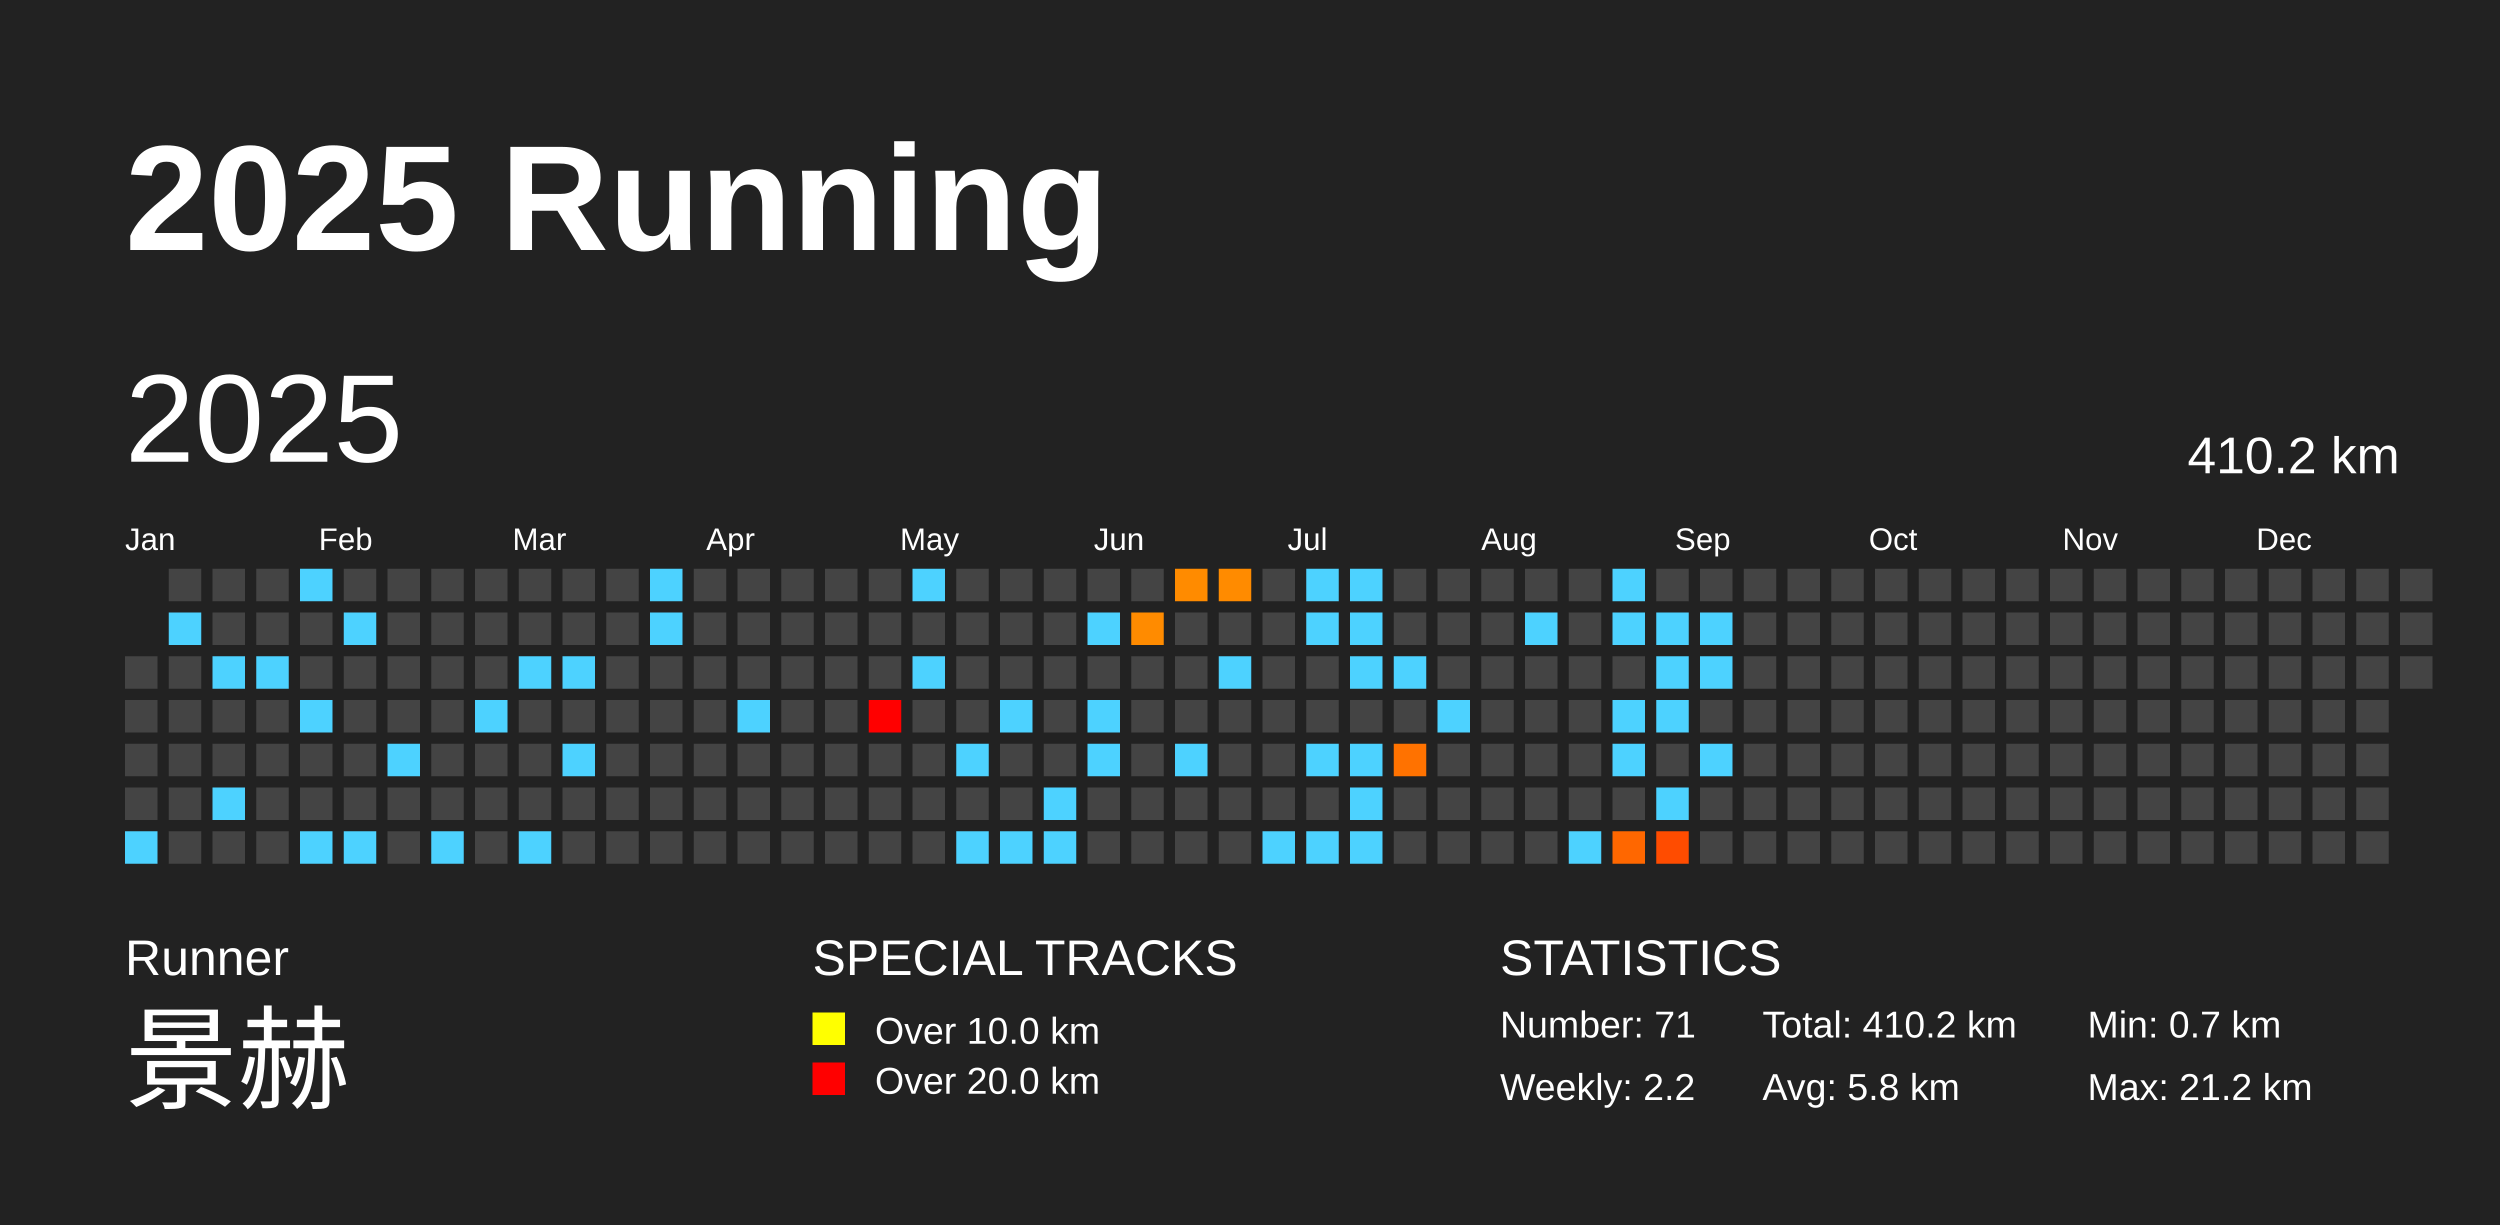
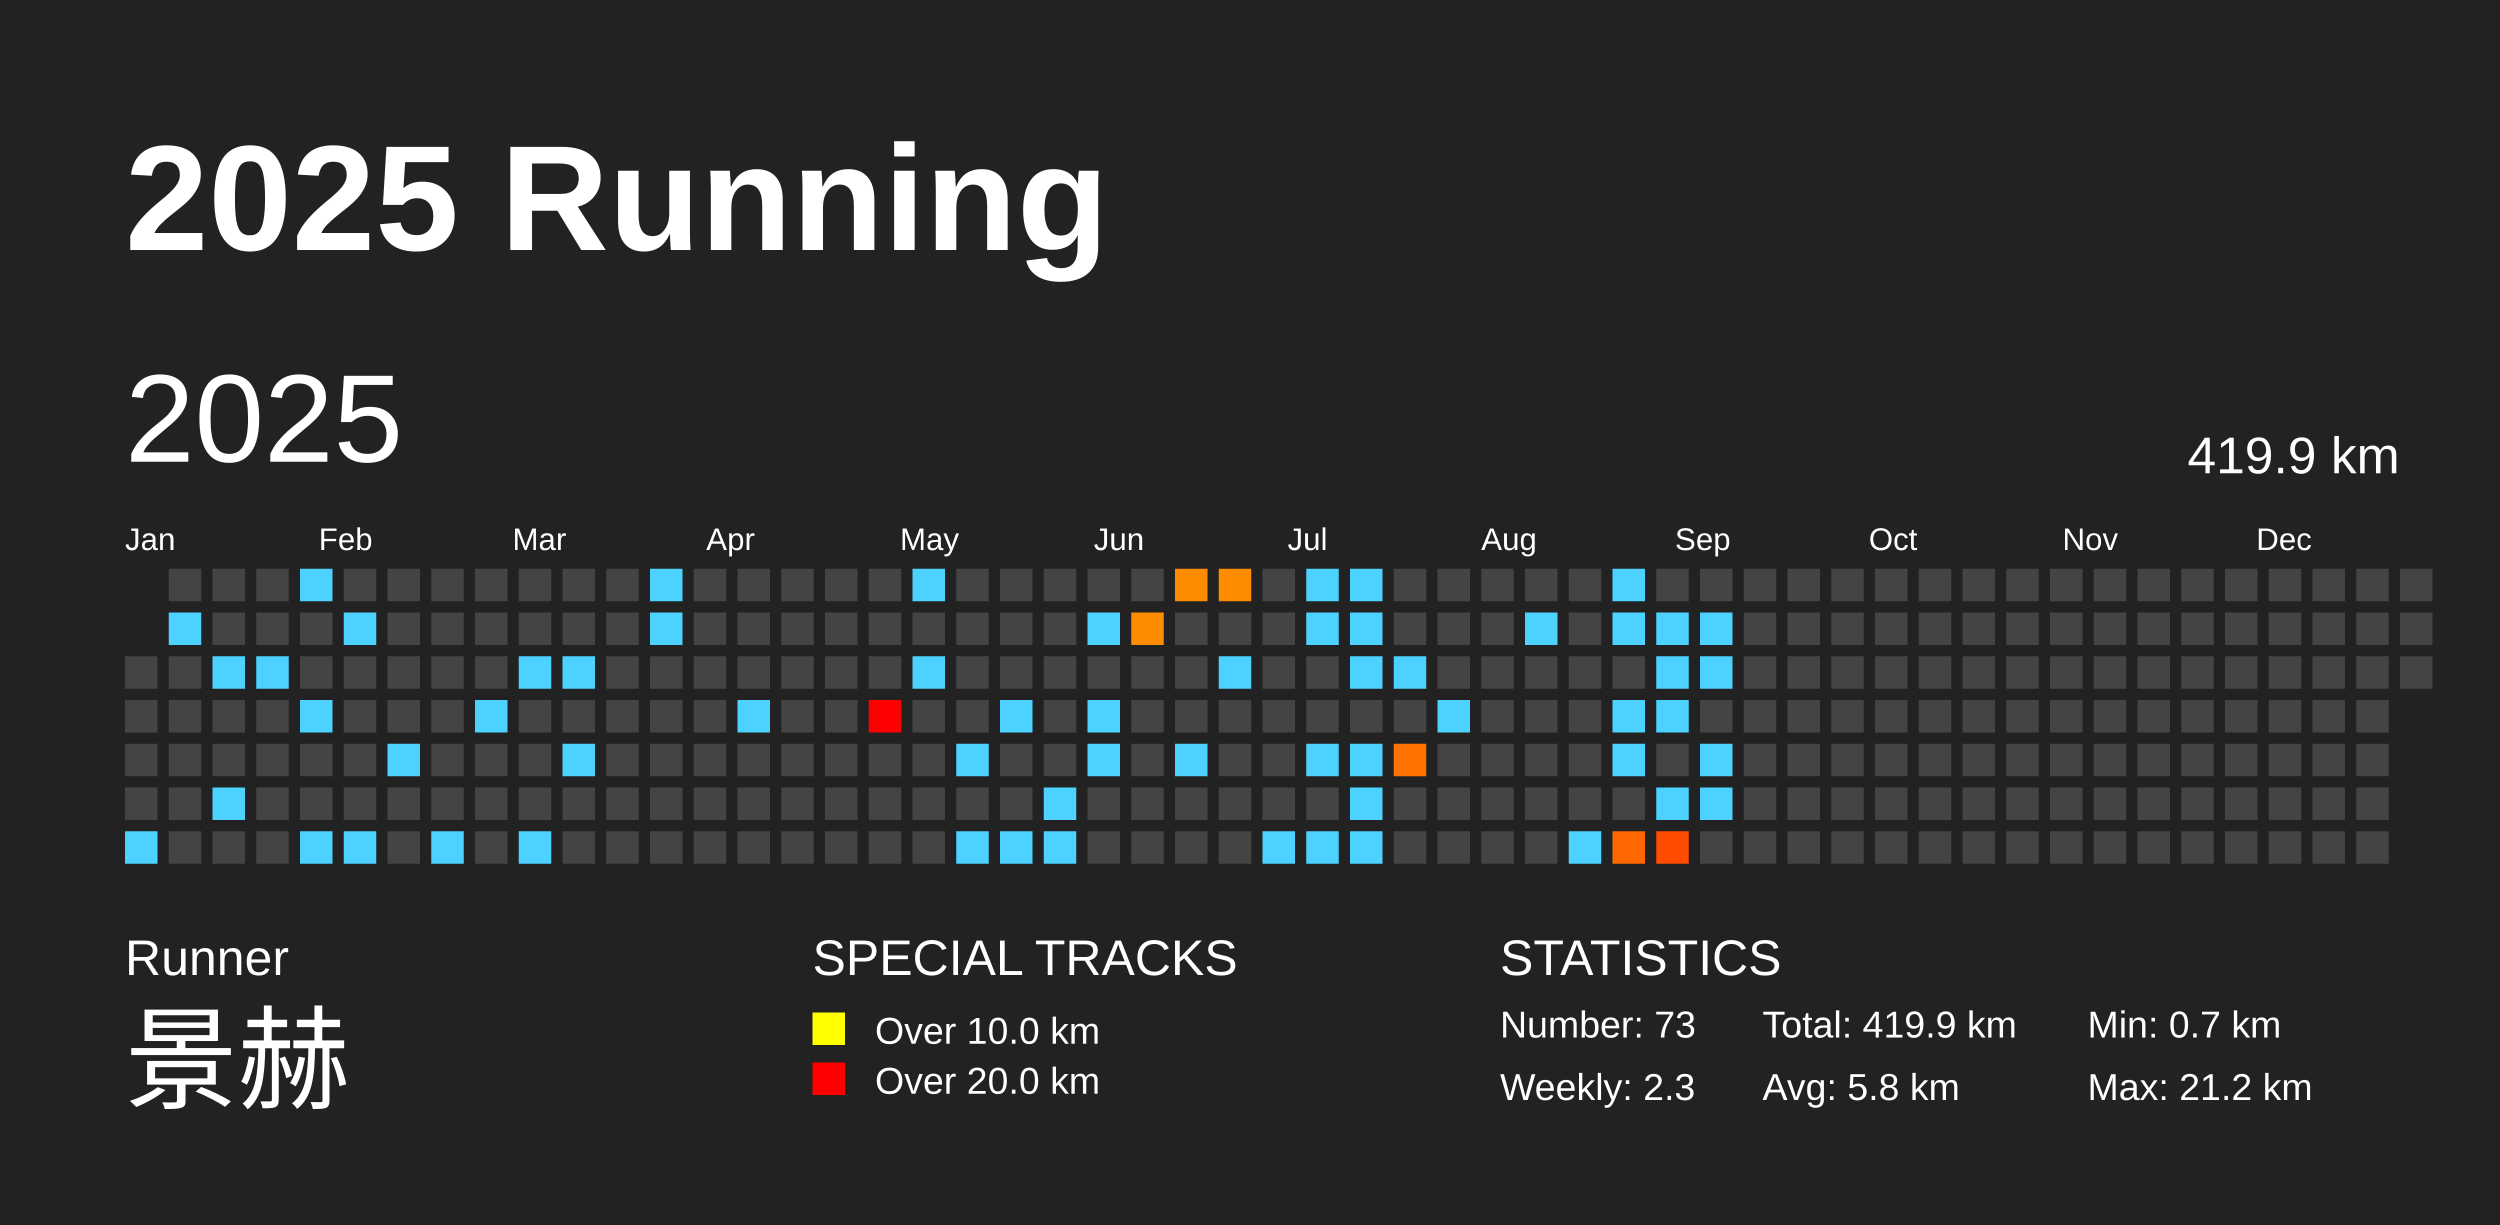
<svg xmlns="http://www.w3.org/2000/svg" baseProfile="full" height="98mm" version="1.1" viewBox="0,0,200,98" width="200mm">
  <defs />
  <rect fill="#222222" height="98" width="200" x="0" y="0" />
  <text fill="#FFFFFF" style="font-size:12px; font-family:Arial; font-weight:bold;" x="10" y="20">2025 Running</text>
  <text fill="#FFFFFF" style="font-size:4px; font-family:Arial" x="10" y="78">Runner</text>
  <text fill="#FFFFFF" style="font-size:9px; font-family:Arial" x="10" y="88">景赫</text>
  <text fill="#FFFFFF" style="font-size:4px; font-family:Arial" x="65" y="78">SPECIAL TRACKS</text>
  <rect fill="yellow" height="2.6" width="2.6" x="65" y="81" />
  <text fill="#FFFFFF" style="font-size:3px; font-family:Arial" x="70" y="83.5">Over 10.0 km</text>
  <rect fill="red" height="2.6" width="2.6" x="65" y="85" />
  <text fill="#FFFFFF" style="font-size:3px; font-family:Arial" x="70" y="87.5">Over 20.0 km</text>
  <text fill="#FFFFFF" style="font-size:4px; font-family:Arial" x="120" y="78">STATISTICS</text>
-   <text fill="#FFFFFF" style="font-size:3px; font-family:Arial" x="120" y="83">Number: 71</text>
-   <text fill="#FFFFFF" style="font-size:3px; font-family:Arial" x="120" y="88">Weekly: 2.2</text>
-   <text fill="#FFFFFF" style="font-size:3px; font-family:Arial" x="141" y="83">Total: 410.2 km</text>
+   <text fill="#FFFFFF" style="font-size:3px; font-family:Arial" x="120" y="83">Number: 73</text>
+   <text fill="#FFFFFF" style="font-size:3px; font-family:Arial" x="120" y="88">Weekly: 2.3</text>
+   <text fill="#FFFFFF" style="font-size:3px; font-family:Arial" x="141" y="83">Total: 419.9 km</text>
  <text fill="#FFFFFF" style="font-size:3px; font-family:Arial" x="141" y="88">Avg: 5.8 km</text>
  <text fill="#FFFFFF" style="font-size:3px; font-family:Arial" x="167" y="83">Min: 0.7 km</text>
  <text fill="#FFFFFF" style="font-size:3px; font-family:Arial" x="167" y="88">Max: 21.2 km</text>
  <text dominant-baseline="hanging" fill="#FFFFFF" style="font-size:10.0px; font-family:Arial;" x="10" y="30">2025</text>
-   <text dominant-baseline="hanging" fill="#FFFFFF" style="font-size:4.125px; font-family:Arial;" x="175" y="35">410.2 km</text>
+   <text dominant-baseline="hanging" fill="#FFFFFF" style="font-size:4.125px; font-family:Arial;" x="175" y="35">419.9 km</text>
  <text fill="#FFFFFF" style="font-size:2.5px; font-family:Arial" x="10.0" y="44">Jan</text>
  <text fill="#FFFFFF" style="font-size:2.5px; font-family:Arial" x="25.5" y="44">Feb</text>
  <text fill="#FFFFFF" style="font-size:2.5px; font-family:Arial" x="41.0" y="44">Mar</text>
  <text fill="#FFFFFF" style="font-size:2.5px; font-family:Arial" x="56.5" y="44">Apr</text>
  <text fill="#FFFFFF" style="font-size:2.5px; font-family:Arial" x="72.0" y="44">May</text>
  <text fill="#FFFFFF" style="font-size:2.5px; font-family:Arial" x="87.5" y="44">Jun</text>
  <text fill="#FFFFFF" style="font-size:2.5px; font-family:Arial" x="103.0" y="44">Jul</text>
  <text fill="#FFFFFF" style="font-size:2.5px; font-family:Arial" x="118.5" y="44">Aug</text>
  <text fill="#FFFFFF" style="font-size:2.5px; font-family:Arial" x="134.0" y="44">Sep</text>
  <text fill="#FFFFFF" style="font-size:2.5px; font-family:Arial" x="149.5" y="44">Oct</text>
  <text fill="#FFFFFF" style="font-size:2.5px; font-family:Arial" x="165.0" y="44">Nov</text>
  <text fill="#FFFFFF" style="font-size:2.5px; font-family:Arial" x="180.5" y="44">Dec</text>
  <rect fill="#444444" height="2.6" width="2.6" x="10.0" y="52.5" />
  <rect fill="#444444" height="2.6" width="2.6" x="10.0" y="56.0" />
  <rect fill="#444444" height="2.6" width="2.6" x="10.0" y="59.5" />
  <rect fill="#444444" height="2.6" width="2.6" x="10.0" y="63.0" />
  <rect fill="#4dd2ff" height="2.6" width="2.6" x="10.0" y="66.5" />
  <rect fill="#444444" height="2.6" width="2.6" x="13.5" y="45.5" />
  <rect fill="#4dd2ff" height="2.6" width="2.6" x="13.5" y="49.0" />
  <rect fill="#444444" height="2.6" width="2.6" x="13.5" y="52.5" />
  <rect fill="#444444" height="2.6" width="2.6" x="13.5" y="56.0" />
  <rect fill="#444444" height="2.6" width="2.6" x="13.5" y="59.5" />
  <rect fill="#444444" height="2.6" width="2.6" x="13.5" y="63.0" />
  <rect fill="#444444" height="2.6" width="2.6" x="13.5" y="66.5" />
  <rect fill="#444444" height="2.6" width="2.6" x="17.0" y="45.5" />
  <rect fill="#444444" height="2.6" width="2.6" x="17.0" y="49.0" />
  <rect fill="#4dd2ff" height="2.6" width="2.6" x="17.0" y="52.5" />
  <rect fill="#444444" height="2.6" width="2.6" x="17.0" y="56.0" />
  <rect fill="#444444" height="2.6" width="2.6" x="17.0" y="59.5" />
  <rect fill="#4dd2ff" height="2.6" width="2.6" x="17.0" y="63.0" />
  <rect fill="#444444" height="2.6" width="2.6" x="17.0" y="66.5" />
  <rect fill="#444444" height="2.6" width="2.6" x="20.5" y="45.5" />
  <rect fill="#444444" height="2.6" width="2.6" x="20.5" y="49.0" />
  <rect fill="#4dd2ff" height="2.6" width="2.6" x="20.5" y="52.5" />
  <rect fill="#444444" height="2.6" width="2.6" x="20.5" y="56.0" />
  <rect fill="#444444" height="2.6" width="2.6" x="20.5" y="59.5" />
  <rect fill="#444444" height="2.6" width="2.6" x="20.5" y="63.0" />
  <rect fill="#444444" height="2.6" width="2.6" x="20.5" y="66.5" />
  <rect fill="#4dd2ff" height="2.6" width="2.6" x="24.0" y="45.5" />
  <rect fill="#444444" height="2.6" width="2.6" x="24.0" y="49.0" />
  <rect fill="#444444" height="2.6" width="2.6" x="24.0" y="52.5" />
  <rect fill="#4dd2ff" height="2.6" width="2.6" x="24.0" y="56.0" />
  <rect fill="#444444" height="2.6" width="2.6" x="24.0" y="59.5" />
  <rect fill="#444444" height="2.6" width="2.6" x="24.0" y="63.0" />
  <rect fill="#4dd2ff" height="2.6" width="2.6" x="24.0" y="66.5" />
  <rect fill="#444444" height="2.6" width="2.6" x="27.5" y="45.5" />
  <rect fill="#4dd2ff" height="2.6" width="2.6" x="27.5" y="49.0" />
  <rect fill="#444444" height="2.6" width="2.6" x="27.5" y="52.5" />
  <rect fill="#444444" height="2.6" width="2.6" x="27.5" y="56.0" />
  <rect fill="#444444" height="2.6" width="2.6" x="27.5" y="59.5" />
  <rect fill="#444444" height="2.6" width="2.6" x="27.5" y="63.0" />
  <rect fill="#4dd2ff" height="2.6" width="2.6" x="27.5" y="66.5" />
  <rect fill="#444444" height="2.6" width="2.6" x="31.0" y="45.5" />
  <rect fill="#444444" height="2.6" width="2.6" x="31.0" y="49.0" />
  <rect fill="#444444" height="2.6" width="2.6" x="31.0" y="52.5" />
  <rect fill="#444444" height="2.6" width="2.6" x="31.0" y="56.0" />
  <rect fill="#4dd2ff" height="2.6" width="2.6" x="31.0" y="59.5" />
  <rect fill="#444444" height="2.6" width="2.6" x="31.0" y="63.0" />
  <rect fill="#444444" height="2.6" width="2.6" x="31.0" y="66.5" />
  <rect fill="#444444" height="2.6" width="2.6" x="34.5" y="45.5" />
  <rect fill="#444444" height="2.6" width="2.6" x="34.5" y="49.0" />
  <rect fill="#444444" height="2.6" width="2.6" x="34.5" y="52.5" />
  <rect fill="#444444" height="2.6" width="2.6" x="34.5" y="56.0" />
  <rect fill="#444444" height="2.6" width="2.6" x="34.5" y="59.5" />
  <rect fill="#444444" height="2.6" width="2.6" x="34.5" y="63.0" />
  <rect fill="#4dd2ff" height="2.6" width="2.6" x="34.5" y="66.5" />
  <rect fill="#444444" height="2.6" width="2.6" x="38.0" y="45.5" />
  <rect fill="#444444" height="2.6" width="2.6" x="38.0" y="49.0" />
  <rect fill="#444444" height="2.6" width="2.6" x="38.0" y="52.5" />
  <rect fill="#4dd2ff" height="2.6" width="2.6" x="38.0" y="56.0" />
  <rect fill="#444444" height="2.6" width="2.6" x="38.0" y="59.5" />
  <rect fill="#444444" height="2.6" width="2.6" x="38.0" y="63.0" />
  <rect fill="#444444" height="2.6" width="2.6" x="38.0" y="66.5" />
  <rect fill="#444444" height="2.6" width="2.6" x="41.5" y="45.5" />
  <rect fill="#444444" height="2.6" width="2.6" x="41.5" y="49.0" />
  <rect fill="#4dd2ff" height="2.6" width="2.6" x="41.5" y="52.5" />
  <rect fill="#444444" height="2.6" width="2.6" x="41.5" y="56.0" />
  <rect fill="#444444" height="2.6" width="2.6" x="41.5" y="59.5" />
  <rect fill="#444444" height="2.6" width="2.6" x="41.5" y="63.0" />
  <rect fill="#4dd2ff" height="2.6" width="2.6" x="41.5" y="66.5" />
  <rect fill="#444444" height="2.6" width="2.6" x="45.0" y="45.5" />
  <rect fill="#444444" height="2.6" width="2.6" x="45.0" y="49.0" />
  <rect fill="#4dd2ff" height="2.6" width="2.6" x="45.0" y="52.5" />
  <rect fill="#444444" height="2.6" width="2.6" x="45.0" y="56.0" />
  <rect fill="#4dd2ff" height="2.6" width="2.6" x="45.0" y="59.5" />
  <rect fill="#444444" height="2.6" width="2.6" x="45.0" y="63.0" />
  <rect fill="#444444" height="2.6" width="2.6" x="45.0" y="66.5" />
  <rect fill="#444444" height="2.6" width="2.6" x="48.5" y="45.5" />
  <rect fill="#444444" height="2.6" width="2.6" x="48.5" y="49.0" />
  <rect fill="#444444" height="2.6" width="2.6" x="48.5" y="52.5" />
  <rect fill="#444444" height="2.6" width="2.6" x="48.5" y="56.0" />
  <rect fill="#444444" height="2.6" width="2.6" x="48.5" y="59.5" />
  <rect fill="#444444" height="2.6" width="2.6" x="48.5" y="63.0" />
  <rect fill="#444444" height="2.6" width="2.6" x="48.5" y="66.5" />
  <rect fill="#4dd2ff" height="2.6" width="2.6" x="52.0" y="45.5" />
  <rect fill="#4dd2ff" height="2.6" width="2.6" x="52.0" y="49.0" />
  <rect fill="#444444" height="2.6" width="2.6" x="52.0" y="52.5" />
  <rect fill="#444444" height="2.6" width="2.6" x="52.0" y="56.0" />
  <rect fill="#444444" height="2.6" width="2.6" x="52.0" y="59.5" />
  <rect fill="#444444" height="2.6" width="2.6" x="52.0" y="63.0" />
  <rect fill="#444444" height="2.6" width="2.6" x="52.0" y="66.5" />
  <rect fill="#444444" height="2.6" width="2.6" x="55.5" y="45.5" />
  <rect fill="#444444" height="2.6" width="2.6" x="55.5" y="49.0" />
  <rect fill="#444444" height="2.6" width="2.6" x="55.5" y="52.5" />
  <rect fill="#444444" height="2.6" width="2.6" x="55.5" y="56.0" />
  <rect fill="#444444" height="2.6" width="2.6" x="55.5" y="59.5" />
  <rect fill="#444444" height="2.6" width="2.6" x="55.5" y="63.0" />
  <rect fill="#444444" height="2.6" width="2.6" x="55.5" y="66.5" />
  <rect fill="#444444" height="2.6" width="2.6" x="59.0" y="45.5" />
  <rect fill="#444444" height="2.6" width="2.6" x="59.0" y="49.0" />
  <rect fill="#444444" height="2.6" width="2.6" x="59.0" y="52.5" />
  <rect fill="#4dd2ff" height="2.6" width="2.6" x="59.0" y="56.0" />
  <rect fill="#444444" height="2.6" width="2.6" x="59.0" y="59.5" />
  <rect fill="#444444" height="2.6" width="2.6" x="59.0" y="63.0" />
  <rect fill="#444444" height="2.6" width="2.6" x="59.0" y="66.5" />
  <rect fill="#444444" height="2.6" width="2.6" x="62.5" y="45.5" />
  <rect fill="#444444" height="2.6" width="2.6" x="62.5" y="49.0" />
  <rect fill="#444444" height="2.6" width="2.6" x="62.5" y="52.5" />
  <rect fill="#444444" height="2.6" width="2.6" x="62.5" y="56.0" />
  <rect fill="#444444" height="2.6" width="2.6" x="62.5" y="59.5" />
  <rect fill="#444444" height="2.6" width="2.6" x="62.5" y="63.0" />
  <rect fill="#444444" height="2.6" width="2.6" x="62.5" y="66.5" />
  <rect fill="#444444" height="2.6" width="2.6" x="66.0" y="45.5" />
  <rect fill="#444444" height="2.6" width="2.6" x="66.0" y="49.0" />
  <rect fill="#444444" height="2.6" width="2.6" x="66.0" y="52.5" />
  <rect fill="#444444" height="2.6" width="2.6" x="66.0" y="56.0" />
  <rect fill="#444444" height="2.6" width="2.6" x="66.0" y="59.5" />
  <rect fill="#444444" height="2.6" width="2.6" x="66.0" y="63.0" />
  <rect fill="#444444" height="2.6" width="2.6" x="66.0" y="66.5" />
  <rect fill="#444444" height="2.6" width="2.6" x="69.5" y="45.5" />
  <rect fill="#444444" height="2.6" width="2.6" x="69.5" y="49.0" />
  <rect fill="#444444" height="2.6" width="2.6" x="69.5" y="52.5" />
  <rect fill="red" height="2.6" width="2.6" x="69.5" y="56.0" />
  <rect fill="#444444" height="2.6" width="2.6" x="69.5" y="59.5" />
  <rect fill="#444444" height="2.6" width="2.6" x="69.5" y="63.0" />
  <rect fill="#444444" height="2.6" width="2.6" x="69.5" y="66.5" />
  <rect fill="#4dd2ff" height="2.6" width="2.6" x="73.0" y="45.5" />
  <rect fill="#444444" height="2.6" width="2.6" x="73.0" y="49.0" />
  <rect fill="#4dd2ff" height="2.6" width="2.6" x="73.0" y="52.5" />
  <rect fill="#444444" height="2.6" width="2.6" x="73.0" y="56.0" />
  <rect fill="#444444" height="2.6" width="2.6" x="73.0" y="59.5" />
  <rect fill="#444444" height="2.6" width="2.6" x="73.0" y="63.0" />
  <rect fill="#444444" height="2.6" width="2.6" x="73.0" y="66.5" />
  <rect fill="#444444" height="2.6" width="2.6" x="76.5" y="45.5" />
  <rect fill="#444444" height="2.6" width="2.6" x="76.5" y="49.0" />
  <rect fill="#444444" height="2.6" width="2.6" x="76.5" y="52.5" />
  <rect fill="#444444" height="2.6" width="2.6" x="76.5" y="56.0" />
  <rect fill="#4dd2ff" height="2.6" width="2.6" x="76.5" y="59.5" />
  <rect fill="#444444" height="2.6" width="2.6" x="76.5" y="63.0" />
  <rect fill="#4dd2ff" height="2.6" width="2.6" x="76.5" y="66.5" />
  <rect fill="#444444" height="2.6" width="2.6" x="80.0" y="45.5" />
  <rect fill="#444444" height="2.6" width="2.6" x="80.0" y="49.0" />
  <rect fill="#444444" height="2.6" width="2.6" x="80.0" y="52.5" />
  <rect fill="#4dd2ff" height="2.6" width="2.6" x="80.0" y="56.0" />
  <rect fill="#444444" height="2.6" width="2.6" x="80.0" y="59.5" />
  <rect fill="#444444" height="2.6" width="2.6" x="80.0" y="63.0" />
  <rect fill="#4dd2ff" height="2.6" width="2.6" x="80.0" y="66.5" />
  <rect fill="#444444" height="2.6" width="2.6" x="83.5" y="45.5" />
  <rect fill="#444444" height="2.6" width="2.6" x="83.5" y="49.0" />
  <rect fill="#444444" height="2.6" width="2.6" x="83.5" y="52.5" />
  <rect fill="#444444" height="2.6" width="2.6" x="83.5" y="56.0" />
  <rect fill="#444444" height="2.6" width="2.6" x="83.5" y="59.5" />
  <rect fill="#4dd2ff" height="2.6" width="2.6" x="83.5" y="63.0" />
  <rect fill="#4dd2ff" height="2.6" width="2.6" x="83.5" y="66.5" />
  <rect fill="#444444" height="2.6" width="2.6" x="87.0" y="45.5" />
  <rect fill="#4dd2ff" height="2.6" width="2.6" x="87.0" y="49.0" />
  <rect fill="#444444" height="2.6" width="2.6" x="87.0" y="52.5" />
  <rect fill="#4dd2ff" height="2.6" width="2.6" x="87.0" y="56.0" />
  <rect fill="#4dd2ff" height="2.6" width="2.6" x="87.0" y="59.5" />
  <rect fill="#444444" height="2.6" width="2.6" x="87.0" y="63.0" />
  <rect fill="#444444" height="2.6" width="2.6" x="87.0" y="66.5" />
  <rect fill="#444444" height="2.6" width="2.6" x="90.5" y="45.5" />
  <rect fill="#ff8b00" height="2.6" width="2.6" x="90.5" y="49.0" />
  <rect fill="#444444" height="2.6" width="2.6" x="90.5" y="52.5" />
  <rect fill="#444444" height="2.6" width="2.6" x="90.5" y="56.0" />
  <rect fill="#444444" height="2.6" width="2.6" x="90.5" y="59.5" />
  <rect fill="#444444" height="2.6" width="2.6" x="90.5" y="63.0" />
  <rect fill="#444444" height="2.6" width="2.6" x="90.5" y="66.5" />
  <rect fill="#ff8b00" height="2.6" width="2.6" x="94.0" y="45.5" />
  <rect fill="#444444" height="2.6" width="2.6" x="94.0" y="49.0" />
  <rect fill="#444444" height="2.6" width="2.6" x="94.0" y="52.5" />
  <rect fill="#444444" height="2.6" width="2.6" x="94.0" y="56.0" />
  <rect fill="#4dd2ff" height="2.6" width="2.6" x="94.0" y="59.5" />
  <rect fill="#444444" height="2.6" width="2.6" x="94.0" y="63.0" />
  <rect fill="#444444" height="2.6" width="2.6" x="94.0" y="66.5" />
  <rect fill="#ff8b00" height="2.6" width="2.6" x="97.5" y="45.5" />
  <rect fill="#444444" height="2.6" width="2.6" x="97.5" y="49.0" />
  <rect fill="#4dd2ff" height="2.6" width="2.6" x="97.5" y="52.5" />
  <rect fill="#444444" height="2.6" width="2.6" x="97.5" y="56.0" />
  <rect fill="#444444" height="2.6" width="2.6" x="97.5" y="59.5" />
  <rect fill="#444444" height="2.6" width="2.6" x="97.5" y="63.0" />
  <rect fill="#444444" height="2.6" width="2.6" x="97.5" y="66.5" />
  <rect fill="#444444" height="2.6" width="2.6" x="101.0" y="45.5" />
  <rect fill="#444444" height="2.6" width="2.6" x="101.0" y="49.0" />
  <rect fill="#444444" height="2.6" width="2.6" x="101.0" y="52.5" />
  <rect fill="#444444" height="2.6" width="2.6" x="101.0" y="56.0" />
  <rect fill="#444444" height="2.6" width="2.6" x="101.0" y="59.5" />
  <rect fill="#444444" height="2.6" width="2.6" x="101.0" y="63.0" />
  <rect fill="#4dd2ff" height="2.6" width="2.6" x="101.0" y="66.5" />
  <rect fill="#4dd2ff" height="2.6" width="2.6" x="104.5" y="45.5" />
  <rect fill="#4dd2ff" height="2.6" width="2.6" x="104.5" y="49.0" />
  <rect fill="#444444" height="2.6" width="2.6" x="104.5" y="52.5" />
  <rect fill="#444444" height="2.6" width="2.6" x="104.5" y="56.0" />
  <rect fill="#4dd2ff" height="2.6" width="2.6" x="104.5" y="59.5" />
  <rect fill="#444444" height="2.6" width="2.6" x="104.5" y="63.0" />
  <rect fill="#4dd2ff" height="2.6" width="2.6" x="104.5" y="66.5" />
  <rect fill="#4dd2ff" height="2.6" width="2.6" x="108.0" y="45.5" />
  <rect fill="#4dd2ff" height="2.6" width="2.6" x="108.0" y="49.0" />
  <rect fill="#4dd2ff" height="2.6" width="2.6" x="108.0" y="52.5" />
  <rect fill="#444444" height="2.6" width="2.6" x="108.0" y="56.0" />
  <rect fill="#4dd2ff" height="2.6" width="2.6" x="108.0" y="59.5" />
  <rect fill="#4dd2ff" height="2.6" width="2.6" x="108.0" y="63.0" />
  <rect fill="#4dd2ff" height="2.6" width="2.6" x="108.0" y="66.5" />
  <rect fill="#444444" height="2.6" width="2.6" x="111.5" y="45.5" />
  <rect fill="#444444" height="2.6" width="2.6" x="111.5" y="49.0" />
  <rect fill="#4dd2ff" height="2.6" width="2.6" x="111.5" y="52.5" />
  <rect fill="#444444" height="2.6" width="2.6" x="111.5" y="56.0" />
  <rect fill="#ff7200" height="2.6" width="2.6" x="111.5" y="59.5" />
  <rect fill="#444444" height="2.6" width="2.6" x="111.5" y="63.0" />
  <rect fill="#444444" height="2.6" width="2.6" x="111.5" y="66.5" />
  <rect fill="#444444" height="2.6" width="2.6" x="115.0" y="45.5" />
  <rect fill="#444444" height="2.6" width="2.6" x="115.0" y="49.0" />
  <rect fill="#444444" height="2.6" width="2.6" x="115.0" y="52.5" />
  <rect fill="#4dd2ff" height="2.6" width="2.6" x="115.0" y="56.0" />
  <rect fill="#444444" height="2.6" width="2.6" x="115.0" y="59.5" />
  <rect fill="#444444" height="2.6" width="2.6" x="115.0" y="63.0" />
  <rect fill="#444444" height="2.6" width="2.6" x="115.0" y="66.5" />
  <rect fill="#444444" height="2.6" width="2.6" x="118.5" y="45.5" />
  <rect fill="#444444" height="2.6" width="2.6" x="118.5" y="49.0" />
  <rect fill="#444444" height="2.6" width="2.6" x="118.5" y="52.5" />
  <rect fill="#444444" height="2.6" width="2.6" x="118.5" y="56.0" />
  <rect fill="#444444" height="2.6" width="2.6" x="118.5" y="59.5" />
  <rect fill="#444444" height="2.6" width="2.6" x="118.5" y="63.0" />
  <rect fill="#444444" height="2.6" width="2.6" x="118.5" y="66.5" />
  <rect fill="#444444" height="2.6" width="2.6" x="122.0" y="45.5" />
  <rect fill="#4dd2ff" height="2.6" width="2.6" x="122.0" y="49.0" />
  <rect fill="#444444" height="2.6" width="2.6" x="122.0" y="52.5" />
  <rect fill="#444444" height="2.6" width="2.6" x="122.0" y="56.0" />
  <rect fill="#444444" height="2.6" width="2.6" x="122.0" y="59.5" />
  <rect fill="#444444" height="2.6" width="2.6" x="122.0" y="63.0" />
  <rect fill="#444444" height="2.6" width="2.6" x="122.0" y="66.5" />
  <rect fill="#444444" height="2.6" width="2.6" x="125.5" y="45.5" />
  <rect fill="#444444" height="2.6" width="2.6" x="125.5" y="49.0" />
  <rect fill="#444444" height="2.6" width="2.6" x="125.5" y="52.5" />
  <rect fill="#444444" height="2.6" width="2.6" x="125.5" y="56.0" />
  <rect fill="#444444" height="2.6" width="2.6" x="125.5" y="59.5" />
  <rect fill="#444444" height="2.6" width="2.6" x="125.5" y="63.0" />
  <rect fill="#4dd2ff" height="2.6" width="2.6" x="125.5" y="66.5" />
  <rect fill="#4dd2ff" height="2.6" width="2.6" x="129.0" y="45.5" />
  <rect fill="#4dd2ff" height="2.6" width="2.6" x="129.0" y="49.0" />
  <rect fill="#444444" height="2.6" width="2.6" x="129.0" y="52.5" />
  <rect fill="#4dd2ff" height="2.6" width="2.6" x="129.0" y="56.0" />
  <rect fill="#4dd2ff" height="2.6" width="2.6" x="129.0" y="59.5" />
  <rect fill="#444444" height="2.6" width="2.6" x="129.0" y="63.0" />
  <rect fill="#ff6700" height="2.6" width="2.6" x="129.0" y="66.5" />
  <rect fill="#444444" height="2.6" width="2.6" x="132.5" y="45.5" />
  <rect fill="#4dd2ff" height="2.6" width="2.6" x="132.5" y="49.0" />
  <rect fill="#4dd2ff" height="2.6" width="2.6" x="132.5" y="52.5" />
  <rect fill="#4dd2ff" height="2.6" width="2.6" x="132.5" y="56.0" />
  <rect fill="#444444" height="2.6" width="2.6" x="132.5" y="59.5" />
  <rect fill="#4dd2ff" height="2.6" width="2.6" x="132.5" y="63.0" />
  <rect fill="#ff4c00" height="2.6" width="2.6" x="132.5" y="66.5" />
  <rect fill="#444444" height="2.6" width="2.6" x="136.0" y="45.5" />
  <rect fill="#4dd2ff" height="2.6" width="2.6" x="136.0" y="49.0" />
  <rect fill="#4dd2ff" height="2.6" width="2.6" x="136.0" y="52.5" />
  <rect fill="#444444" height="2.6" width="2.6" x="136.0" y="56.0" />
  <rect fill="#4dd2ff" height="2.6" width="2.6" x="136.0" y="59.5" />
-   <rect fill="#444444" height="2.6" width="2.6" x="136.0" y="63.0" />
+   <rect fill="#4dd2ff" height="2.6" width="2.6" x="136.0" y="63.0" />
  <rect fill="#444444" height="2.6" width="2.6" x="136.0" y="66.5" />
  <rect fill="#444444" height="2.6" width="2.6" x="139.5" y="45.5" />
  <rect fill="#444444" height="2.6" width="2.6" x="139.5" y="49.0" />
  <rect fill="#444444" height="2.6" width="2.6" x="139.5" y="52.5" />
  <rect fill="#444444" height="2.6" width="2.6" x="139.5" y="56.0" />
  <rect fill="#444444" height="2.6" width="2.6" x="139.5" y="59.5" />
  <rect fill="#444444" height="2.6" width="2.6" x="139.5" y="63.0" />
  <rect fill="#444444" height="2.6" width="2.6" x="139.5" y="66.5" />
  <rect fill="#444444" height="2.6" width="2.6" x="143.0" y="45.5" />
  <rect fill="#444444" height="2.6" width="2.6" x="143.0" y="49.0" />
  <rect fill="#444444" height="2.6" width="2.6" x="143.0" y="52.5" />
  <rect fill="#444444" height="2.6" width="2.6" x="143.0" y="56.0" />
  <rect fill="#444444" height="2.6" width="2.6" x="143.0" y="59.5" />
  <rect fill="#444444" height="2.6" width="2.6" x="143.0" y="63.0" />
  <rect fill="#444444" height="2.6" width="2.6" x="143.0" y="66.5" />
  <rect fill="#444444" height="2.6" width="2.6" x="146.5" y="45.5" />
  <rect fill="#444444" height="2.6" width="2.6" x="146.5" y="49.0" />
  <rect fill="#444444" height="2.6" width="2.6" x="146.5" y="52.5" />
  <rect fill="#444444" height="2.6" width="2.6" x="146.5" y="56.0" />
  <rect fill="#444444" height="2.6" width="2.6" x="146.5" y="59.5" />
  <rect fill="#444444" height="2.6" width="2.6" x="146.5" y="63.0" />
  <rect fill="#444444" height="2.6" width="2.6" x="146.5" y="66.5" />
  <rect fill="#444444" height="2.6" width="2.6" x="150.0" y="45.5" />
  <rect fill="#444444" height="2.6" width="2.6" x="150.0" y="49.0" />
  <rect fill="#444444" height="2.6" width="2.6" x="150.0" y="52.5" />
  <rect fill="#444444" height="2.6" width="2.6" x="150.0" y="56.0" />
  <rect fill="#444444" height="2.6" width="2.6" x="150.0" y="59.5" />
  <rect fill="#444444" height="2.6" width="2.6" x="150.0" y="63.0" />
  <rect fill="#444444" height="2.6" width="2.6" x="150.0" y="66.5" />
  <rect fill="#444444" height="2.6" width="2.6" x="153.5" y="45.5" />
  <rect fill="#444444" height="2.6" width="2.6" x="153.5" y="49.0" />
  <rect fill="#444444" height="2.6" width="2.6" x="153.5" y="52.5" />
  <rect fill="#444444" height="2.6" width="2.6" x="153.5" y="56.0" />
  <rect fill="#444444" height="2.6" width="2.6" x="153.5" y="59.5" />
  <rect fill="#444444" height="2.6" width="2.6" x="153.5" y="63.0" />
  <rect fill="#444444" height="2.6" width="2.6" x="153.5" y="66.5" />
  <rect fill="#444444" height="2.6" width="2.6" x="157.0" y="45.5" />
  <rect fill="#444444" height="2.6" width="2.6" x="157.0" y="49.0" />
  <rect fill="#444444" height="2.6" width="2.6" x="157.0" y="52.5" />
  <rect fill="#444444" height="2.6" width="2.6" x="157.0" y="56.0" />
  <rect fill="#444444" height="2.6" width="2.6" x="157.0" y="59.5" />
  <rect fill="#444444" height="2.6" width="2.6" x="157.0" y="63.0" />
  <rect fill="#444444" height="2.6" width="2.6" x="157.0" y="66.5" />
  <rect fill="#444444" height="2.6" width="2.6" x="160.5" y="45.5" />
  <rect fill="#444444" height="2.6" width="2.6" x="160.5" y="49.0" />
  <rect fill="#444444" height="2.6" width="2.6" x="160.5" y="52.5" />
  <rect fill="#444444" height="2.6" width="2.6" x="160.5" y="56.0" />
  <rect fill="#444444" height="2.6" width="2.6" x="160.5" y="59.5" />
  <rect fill="#444444" height="2.6" width="2.6" x="160.5" y="63.0" />
  <rect fill="#444444" height="2.6" width="2.6" x="160.5" y="66.5" />
  <rect fill="#444444" height="2.6" width="2.6" x="164.0" y="45.5" />
  <rect fill="#444444" height="2.6" width="2.6" x="164.0" y="49.0" />
  <rect fill="#444444" height="2.6" width="2.6" x="164.0" y="52.5" />
  <rect fill="#444444" height="2.6" width="2.6" x="164.0" y="56.0" />
  <rect fill="#444444" height="2.6" width="2.6" x="164.0" y="59.5" />
  <rect fill="#444444" height="2.6" width="2.6" x="164.0" y="63.0" />
  <rect fill="#444444" height="2.6" width="2.6" x="164.0" y="66.5" />
  <rect fill="#444444" height="2.6" width="2.6" x="167.5" y="45.5" />
  <rect fill="#444444" height="2.6" width="2.6" x="167.5" y="49.0" />
  <rect fill="#444444" height="2.6" width="2.6" x="167.5" y="52.5" />
  <rect fill="#444444" height="2.6" width="2.6" x="167.5" y="56.0" />
  <rect fill="#444444" height="2.6" width="2.6" x="167.5" y="59.5" />
  <rect fill="#444444" height="2.6" width="2.6" x="167.5" y="63.0" />
  <rect fill="#444444" height="2.6" width="2.6" x="167.5" y="66.5" />
  <rect fill="#444444" height="2.6" width="2.6" x="171.0" y="45.5" />
  <rect fill="#444444" height="2.6" width="2.6" x="171.0" y="49.0" />
  <rect fill="#444444" height="2.6" width="2.6" x="171.0" y="52.5" />
  <rect fill="#444444" height="2.6" width="2.6" x="171.0" y="56.0" />
  <rect fill="#444444" height="2.6" width="2.6" x="171.0" y="59.5" />
  <rect fill="#444444" height="2.6" width="2.6" x="171.0" y="63.0" />
  <rect fill="#444444" height="2.6" width="2.6" x="171.0" y="66.5" />
  <rect fill="#444444" height="2.6" width="2.6" x="174.5" y="45.5" />
  <rect fill="#444444" height="2.6" width="2.6" x="174.5" y="49.0" />
  <rect fill="#444444" height="2.6" width="2.6" x="174.5" y="52.5" />
  <rect fill="#444444" height="2.6" width="2.6" x="174.5" y="56.0" />
  <rect fill="#444444" height="2.6" width="2.6" x="174.5" y="59.5" />
  <rect fill="#444444" height="2.6" width="2.6" x="174.5" y="63.0" />
  <rect fill="#444444" height="2.6" width="2.6" x="174.5" y="66.5" />
  <rect fill="#444444" height="2.6" width="2.6" x="178.0" y="45.5" />
  <rect fill="#444444" height="2.6" width="2.6" x="178.0" y="49.0" />
  <rect fill="#444444" height="2.6" width="2.6" x="178.0" y="52.5" />
  <rect fill="#444444" height="2.6" width="2.6" x="178.0" y="56.0" />
  <rect fill="#444444" height="2.6" width="2.6" x="178.0" y="59.5" />
  <rect fill="#444444" height="2.6" width="2.6" x="178.0" y="63.0" />
  <rect fill="#444444" height="2.6" width="2.6" x="178.0" y="66.5" />
  <rect fill="#444444" height="2.6" width="2.6" x="181.5" y="45.5" />
  <rect fill="#444444" height="2.6" width="2.6" x="181.5" y="49.0" />
  <rect fill="#444444" height="2.6" width="2.6" x="181.5" y="52.5" />
  <rect fill="#444444" height="2.6" width="2.6" x="181.5" y="56.0" />
  <rect fill="#444444" height="2.6" width="2.6" x="181.5" y="59.5" />
  <rect fill="#444444" height="2.6" width="2.6" x="181.5" y="63.0" />
  <rect fill="#444444" height="2.6" width="2.6" x="181.5" y="66.5" />
  <rect fill="#444444" height="2.6" width="2.6" x="185.0" y="45.5" />
  <rect fill="#444444" height="2.6" width="2.6" x="185.0" y="49.0" />
  <rect fill="#444444" height="2.6" width="2.6" x="185.0" y="52.5" />
  <rect fill="#444444" height="2.6" width="2.6" x="185.0" y="56.0" />
  <rect fill="#444444" height="2.6" width="2.6" x="185.0" y="59.5" />
  <rect fill="#444444" height="2.6" width="2.6" x="185.0" y="63.0" />
  <rect fill="#444444" height="2.6" width="2.6" x="185.0" y="66.5" />
  <rect fill="#444444" height="2.6" width="2.6" x="188.5" y="45.5" />
  <rect fill="#444444" height="2.6" width="2.6" x="188.5" y="49.0" />
  <rect fill="#444444" height="2.6" width="2.6" x="188.5" y="52.5" />
  <rect fill="#444444" height="2.6" width="2.6" x="188.5" y="56.0" />
  <rect fill="#444444" height="2.6" width="2.6" x="188.5" y="59.5" />
  <rect fill="#444444" height="2.6" width="2.6" x="188.5" y="63.0" />
  <rect fill="#444444" height="2.6" width="2.6" x="188.5" y="66.5" />
  <rect fill="#444444" height="2.6" width="2.6" x="192.0" y="45.5" />
  <rect fill="#444444" height="2.6" width="2.6" x="192.0" y="49.0" />
  <rect fill="#444444" height="2.6" width="2.6" x="192.0" y="52.5" />
</svg>
